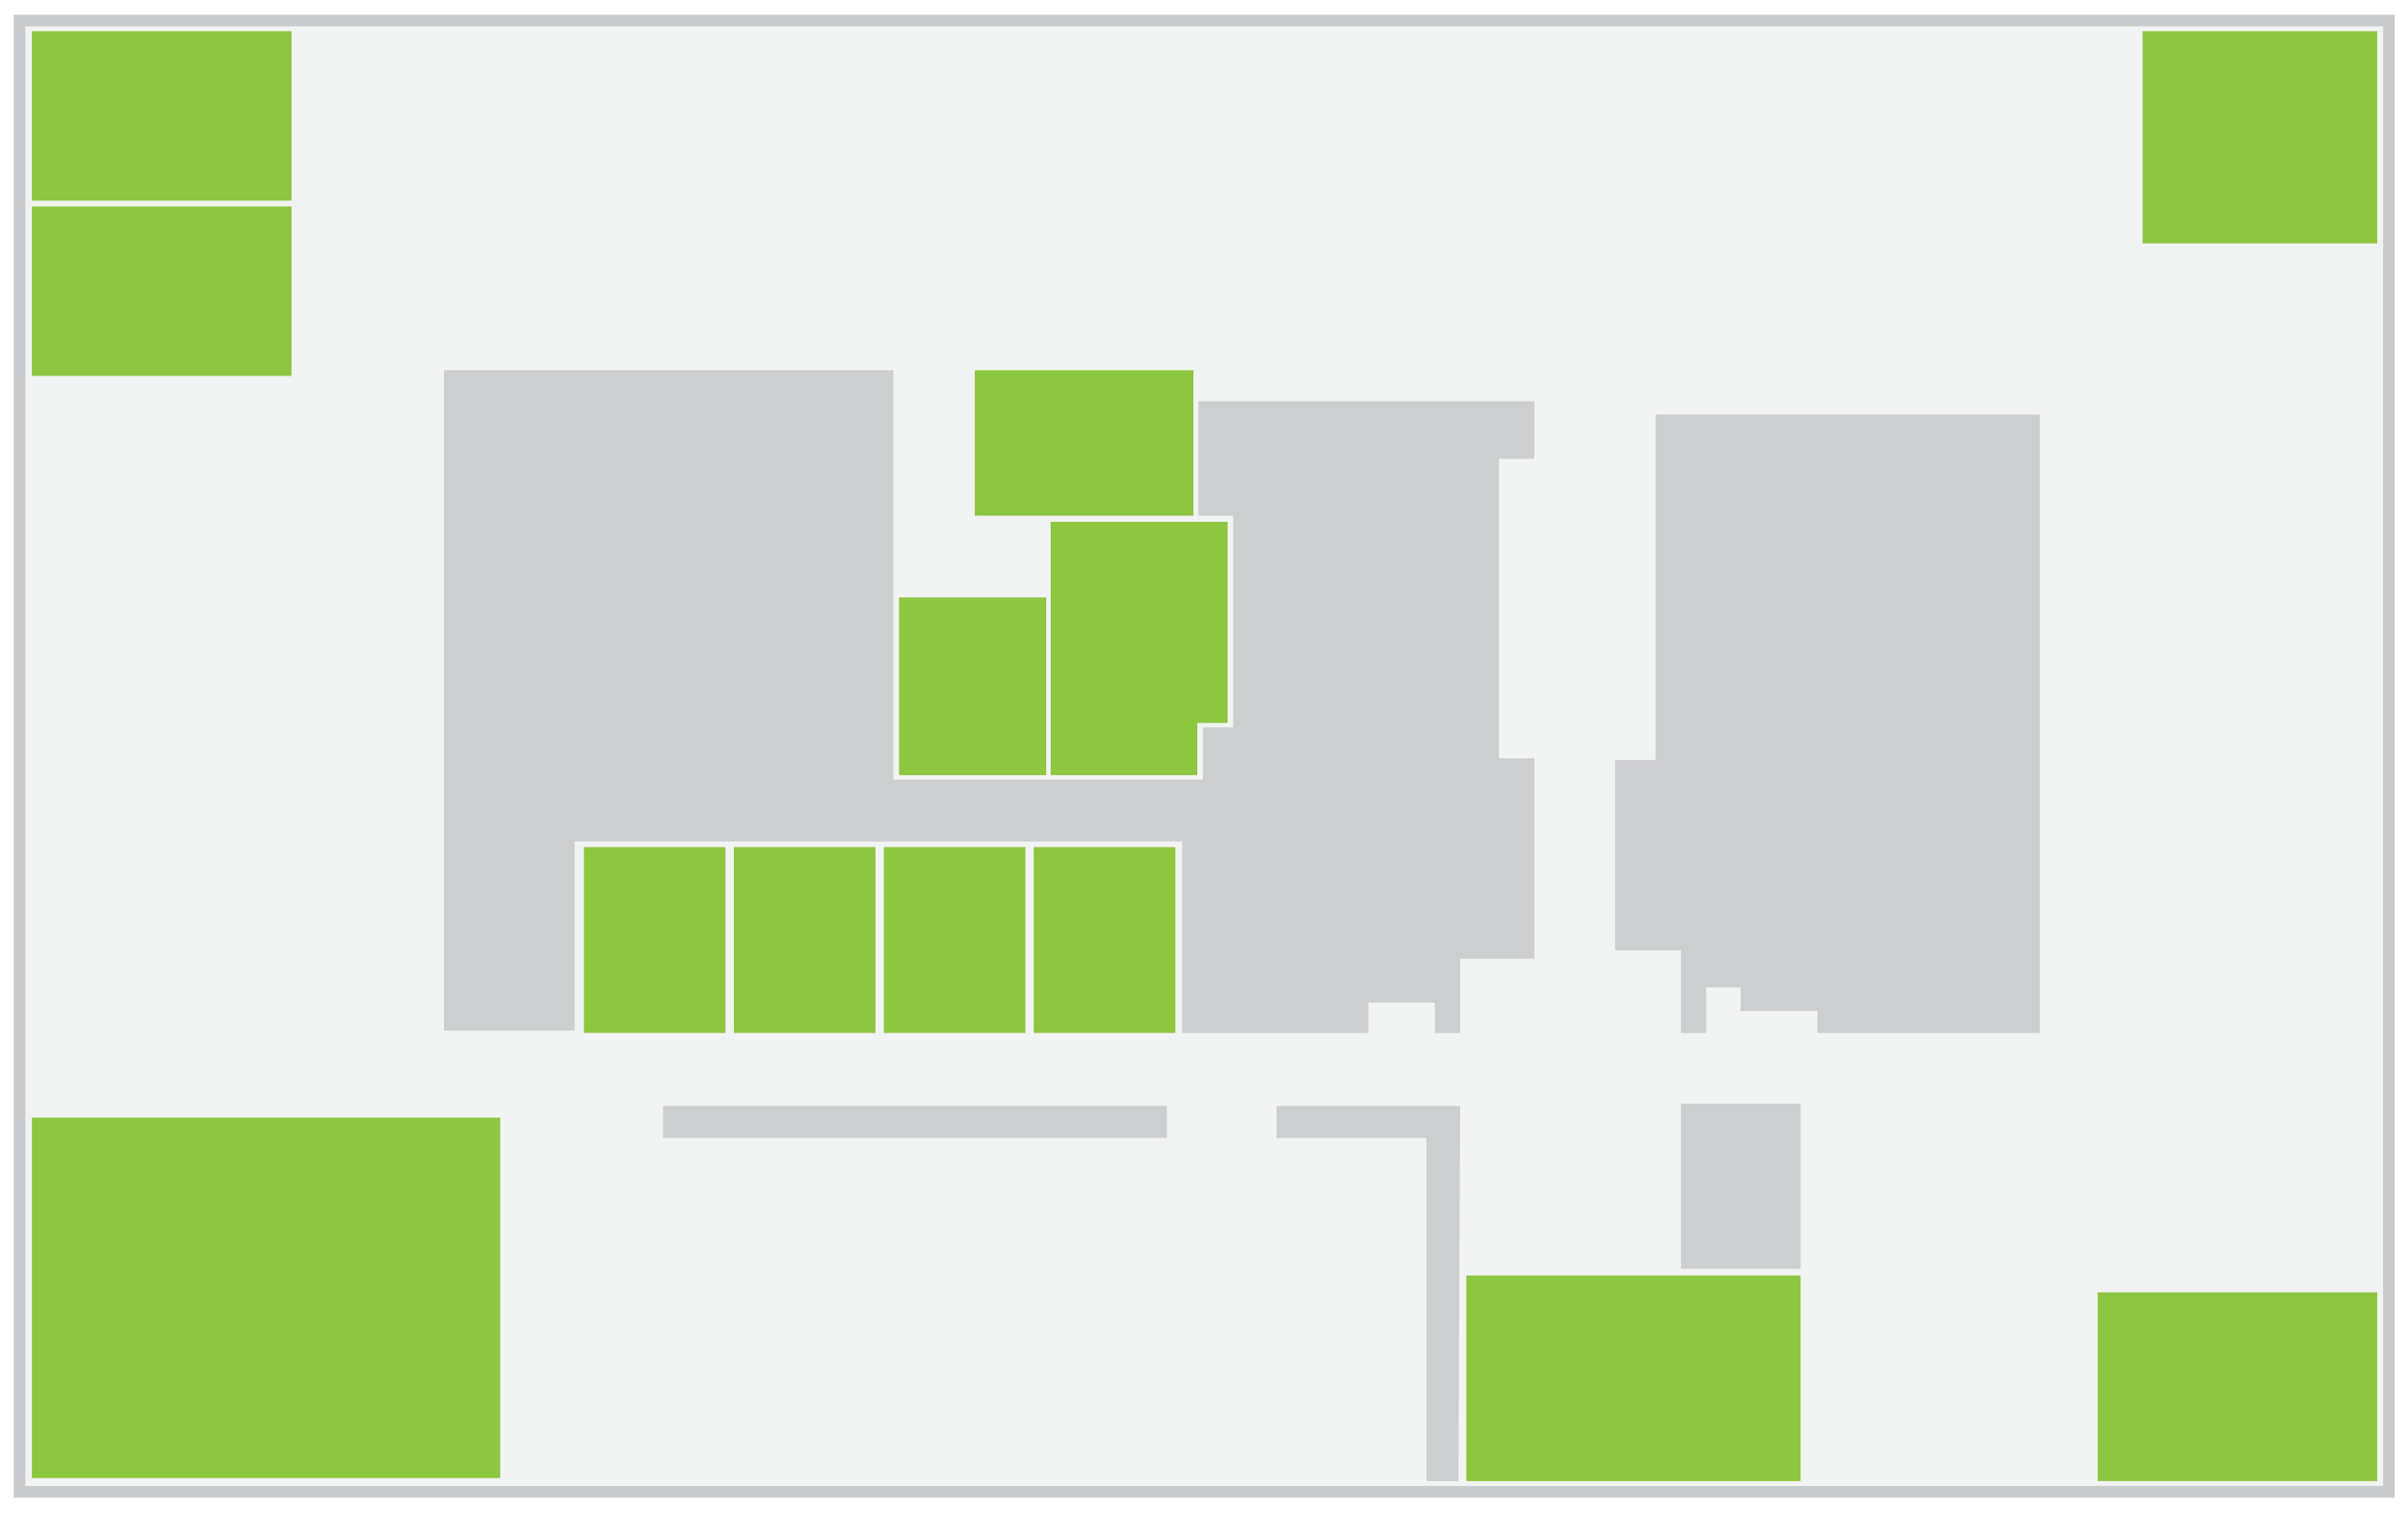
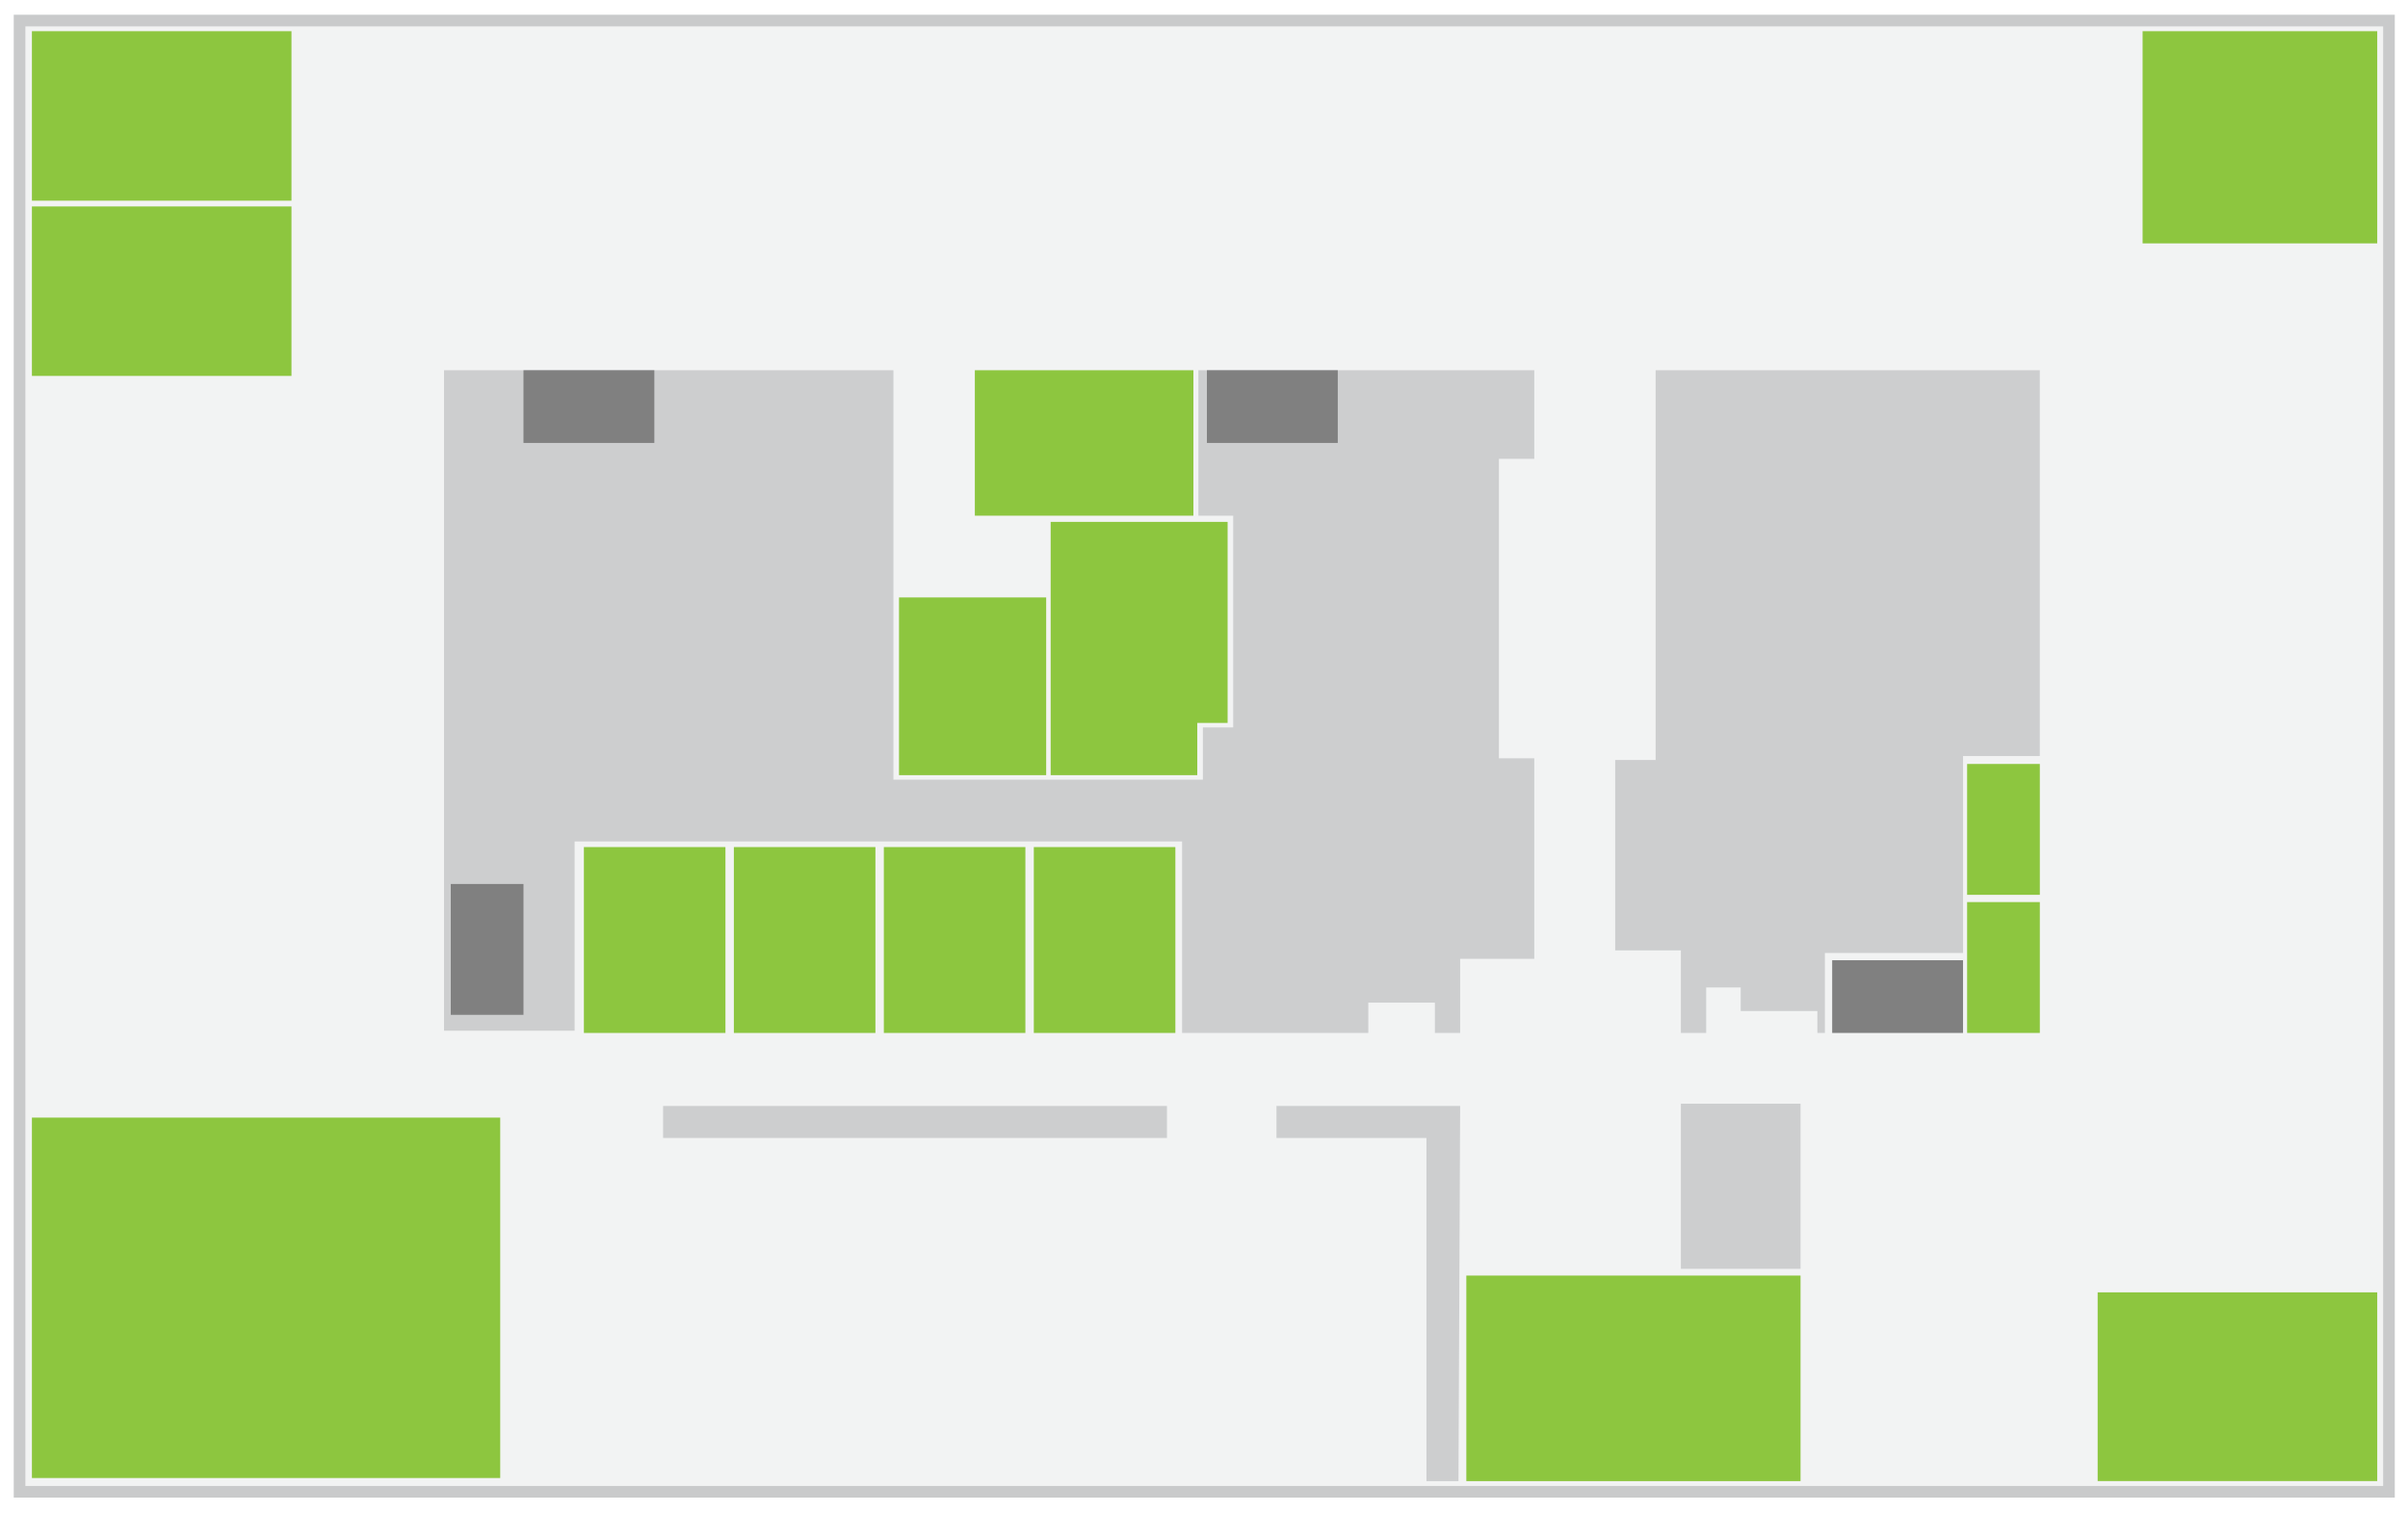
<svg xmlns="http://www.w3.org/2000/svg" version="1.1" id="Layer_1" x="0px" y="0px" viewBox="0 0 1656 1040" enable-background="new 0 0 1656 1040" xml:space="preserve">
  <defs id="defs3107" />
  <rect id="XMLID_1_" x="13.453" y="14.132" opacity="0.5" fill="#E6E7E8" stroke="#939598" stroke-width="8" stroke-miterlimit="10" width="1629.458" height="1011.901" />
  <rect x="1155.967" y="759.121" opacity="0.5" fill="#A7A9AC" width="82.278" height="113.57" id="rect3091" />
  <g id="rooms">
    <rect id="embarcadero" height="145.926" width="161.362" fill="#8DC63F" y="21.459" x="1473.479" />
    <rect id="mission" height="129.799" width="192.267" fill="#8DC63F" y="888.865" x="1442.575" />
    <rect id="financial_district" height="116.566" width="178.497" fill="#8DC63F" y="21.459" x="21.951" />
    <rect id="nob_hill" height="116.566" width="178.497" fill="#8DC63F" y="141.987" x="21.951" />
    <rect id="chinatown" height="100.031" width="150.315" fill="#8DC63F" y="254.65" x="670.405" />
    <rect id="marina" height="122.233" width="101.208" fill="#8DC63F" y="410.912" x="618.256" />
    <rect id="diamond_heights" height="127.842" width="97.344" fill="#8DC63F" y="582.607" x="710.965" />
    <rect id="presidio" height="127.842" width="97.344" fill="#8DC63F" y="582.607" x="607.826" />
    <rect id="castro" height="127.842" width="97.345" fill="#8DC63F" y="582.607" x="504.687" />
    <rect id="haight" height="127.842" width="97.345" fill="#8DC63F" y="582.607" x="401.548" />
    <rect id="golden_gate" height="141.383" width="229.839" fill="#8DC63F" y="877.324" x="1008.406" />
    <rect id="allhands" height="247.894" width="322.048" fill="#8DC63F" y="768.675" x="21.952" />
    <g id="north_beachG">
      <polygon id="north_beach" points="844.233,497.22 844.233,358.947 722.554,358.947 722.554,533.145 823.374,533.145 823.374,497.22     " fill="#8DC63F" />
    </g>
+     <rect id="sunset" height="90" width="50" fill="#8DC63F" y="525.449" x="1352.803" />
+     <rect id="richmond" height="90" width="50" fill="#8DC63F" y="620.449" x="1352.803" />
  </g>
-   <polygon opacity="0.5" fill="#A7A9AC" points="1402.803,285.12 1138.583,285.12 1138.583,522.716 1110.771,522.716   1110.771,653.666 1155.967,653.666 1155.967,710.449 1173.349,710.449 1173.349,679.16 1197.105,679.16 1197.105,695.385   1249.833,695.385 1249.833,710.449 1329.795,710.449 1402.803,710.449 " id="polygon3097" />
+   <polygon opacity="0.5" fill="#A7A9AC" points="1402.803,254.65 1138.583,254.65 1138.583,522.716 1110.771,522.716   1110.771,653.666 1155.967,653.666 1155.967,710.449 1173.349,710.449 1173.349,679.16 1197.105,679.16 1197.105,695.385   1249.833,695.385 1249.833,710.449 1255,710.449 1255,655.449 1350,655.449 1350,520 1402.803,520 " id="polygon3097" />
  <rect x="456.017" y="760.668" opacity="0.5" fill="#A7A9AC" width="346.499" height="22.018" id="rect3099" />
  <polygon opacity="0.5" fill="#A7A9AC" points="1002.998,1018.707 980.979,1018.707 980.979,782.686 877.841,782.686   877.841,760.668 1004.156,760.668 " id="polygon3101" />
-   <polygon opacity="0.5" fill="#A7A9AC" points="395.16,708.908 305.358,708.908 305.358,265.126 305.359,265.126 305.359,254.65   353.695,254.65 451.381,254.65 614.394,254.65 614.394,536.235 827.237,536.235 827.237,500.311 848.097,500.311 848.097,354.681   824.146,354.681 824.146,275.878 902.177,275.878 1055.146,275.878 1055.146,315.589 1030.811,315.589 1030.811,521.557   1055.146,521.557 1055.146,659.461 1004.156,659.461 1004.156,710.449 986.773,710.449 986.773,689.59 940.999,689.59   940.999,710.449 863.935,710.449 812.944,710.449 812.944,578.744 395.16,578.744 " id="polygon3103" />
+   <polygon opacity="0.5" fill="#A7A9AC" points="395.16,708.908 305.358,708.908 305.359,254.65 451.381,254.65 614.394,254.65 614.394,536.235 827.237,536.235 827.237,500.311 848.097,500.311 848.097,354.681   824.146,354.681 824.146,254.65 1055.146,254.65 1055.146,315.589 1030.811,315.589 1030.811,521.557   1055.146,521.557 1055.146,659.461 1004.156,659.461 1004.156,710.449 986.773,710.449 986.773,689.59 940.999,689.59   940.999,710.449 863.935,710.449 812.944,710.449 812.944,578.744 395.16,578.744 " id="polygon3103" />
+   <rect id="phoneroom" height="50" width="90" fill="#808080" y="254.65" x="360" />
+   <rect id="phoneroom" height="50" width="90" fill="#808080" y="254.65" x="830" />
+   <rect id="phoneroom" height="50" width="90" fill="#808080" y="660.449" x="1260" />
+   <rect id="phoneroom" height="90" width="50" fill="#808080" y="608" x="310" />
</svg>
